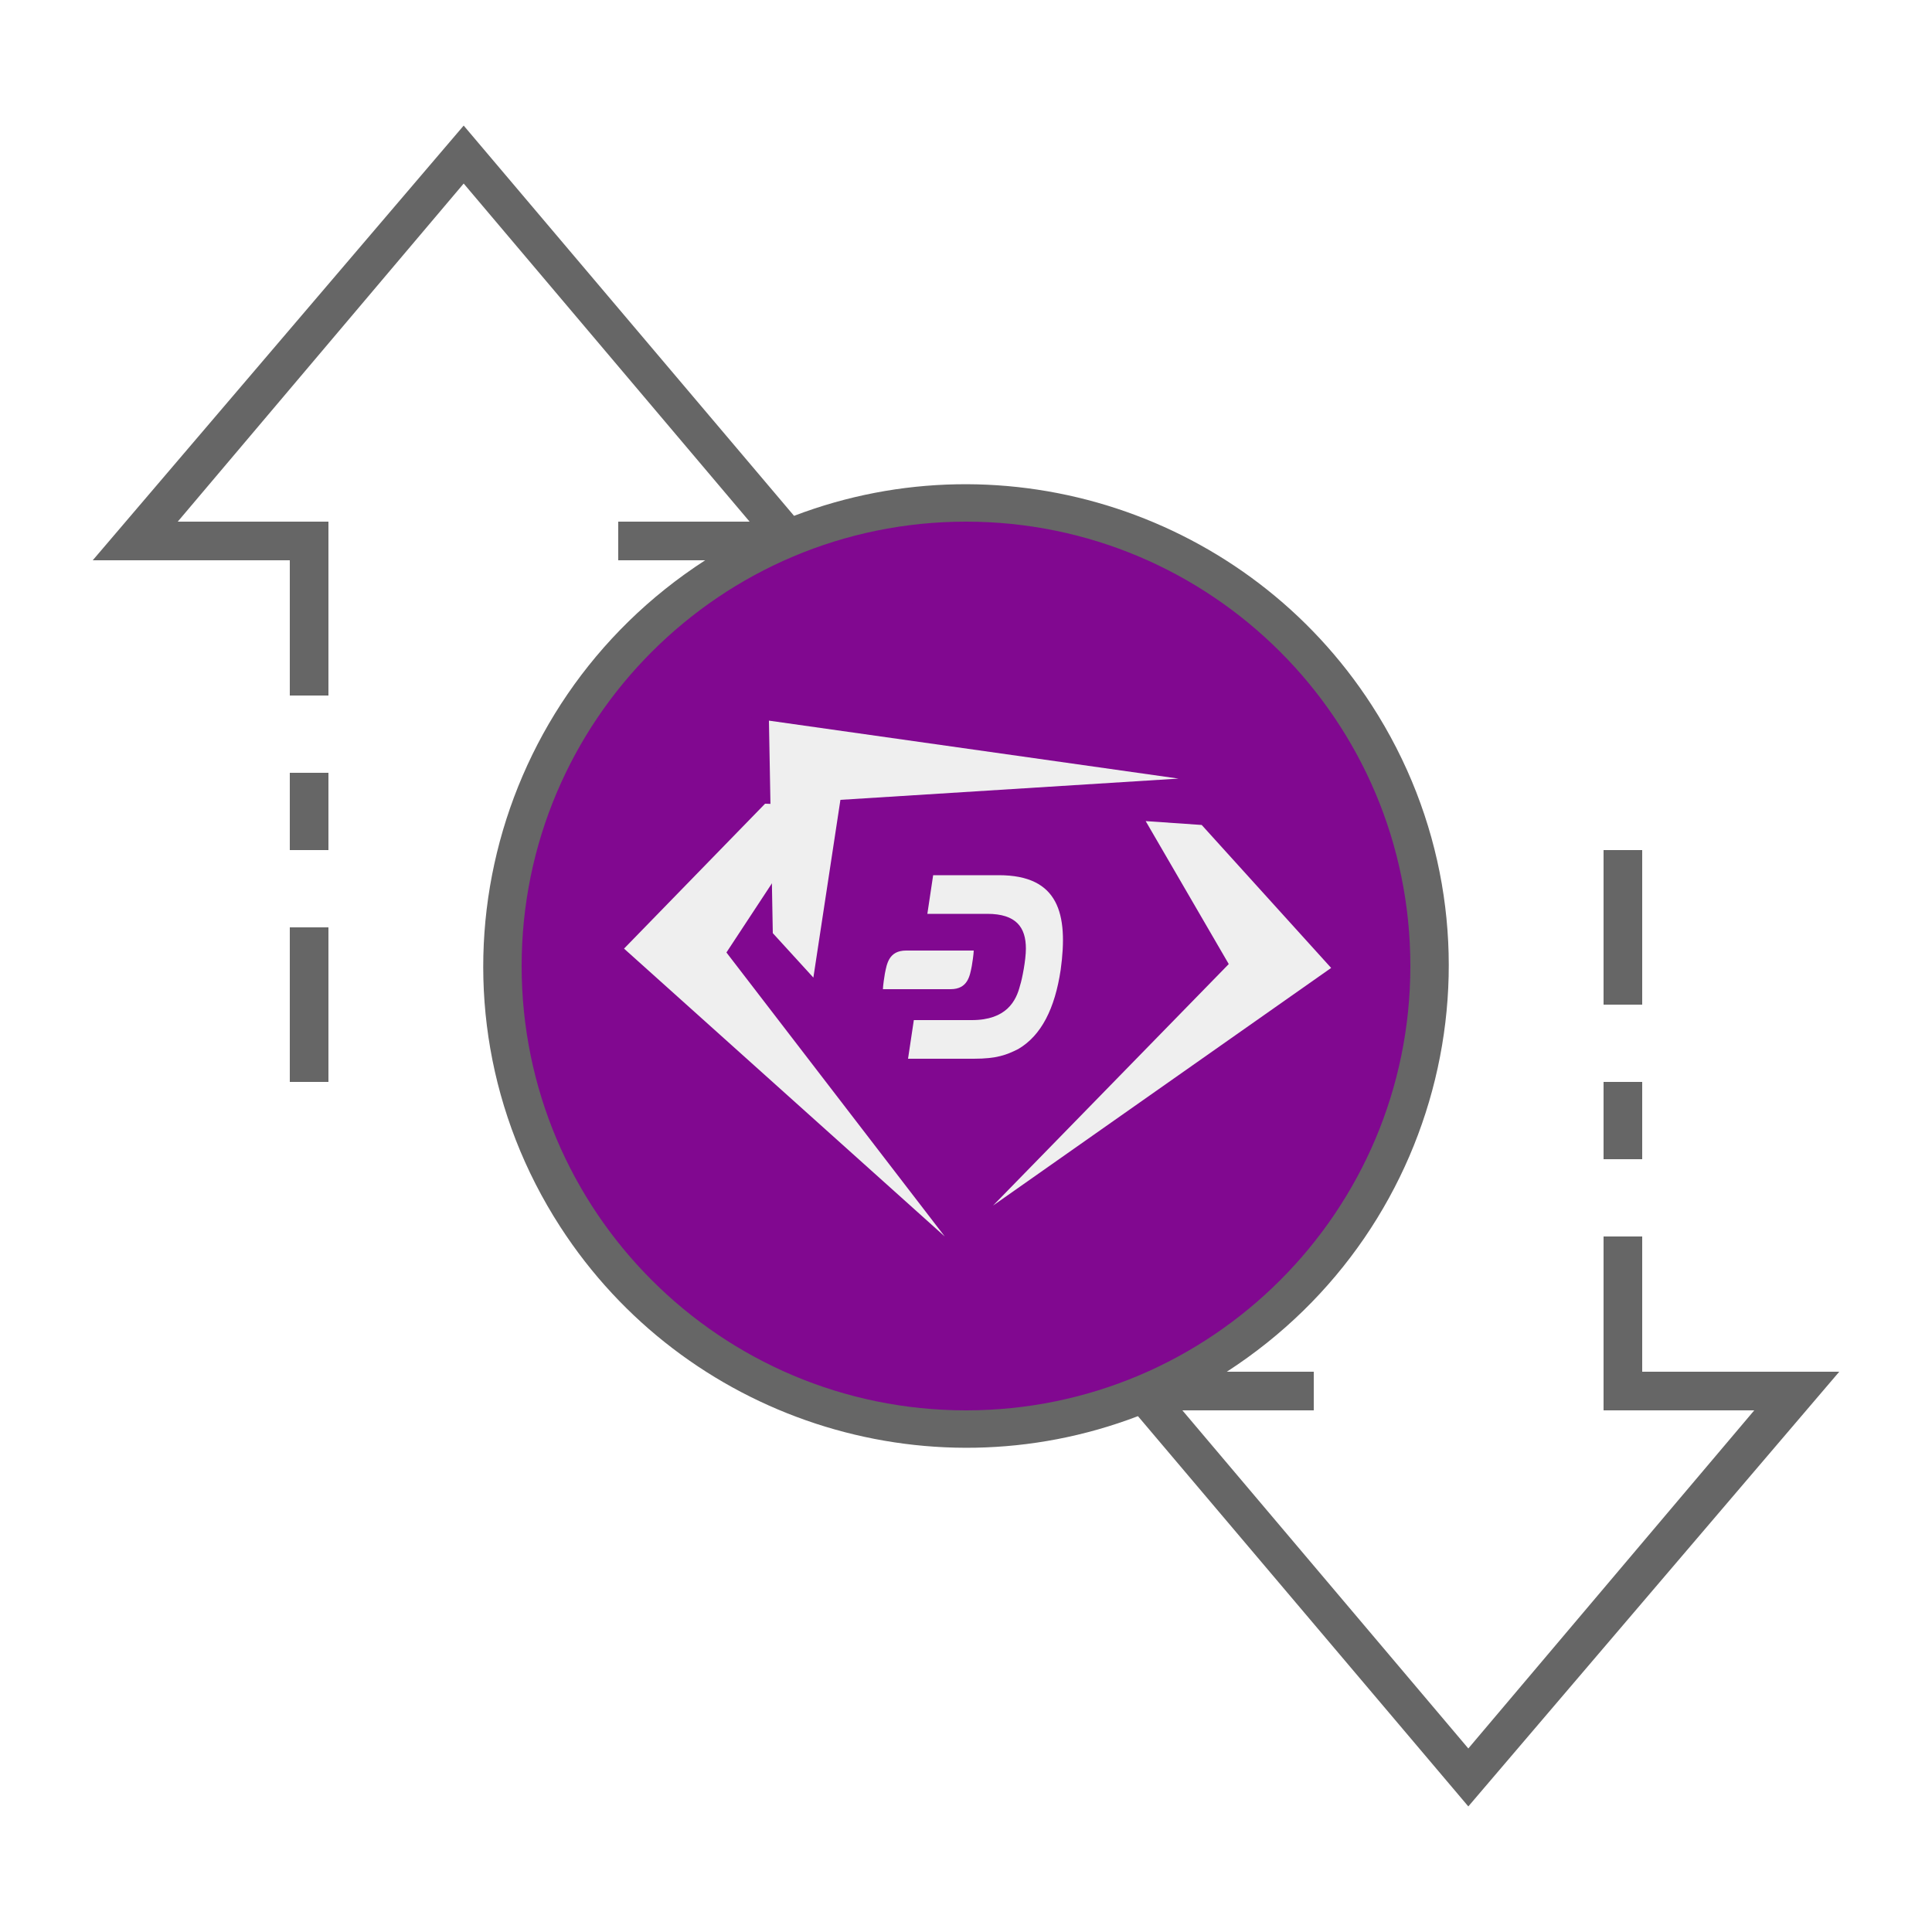
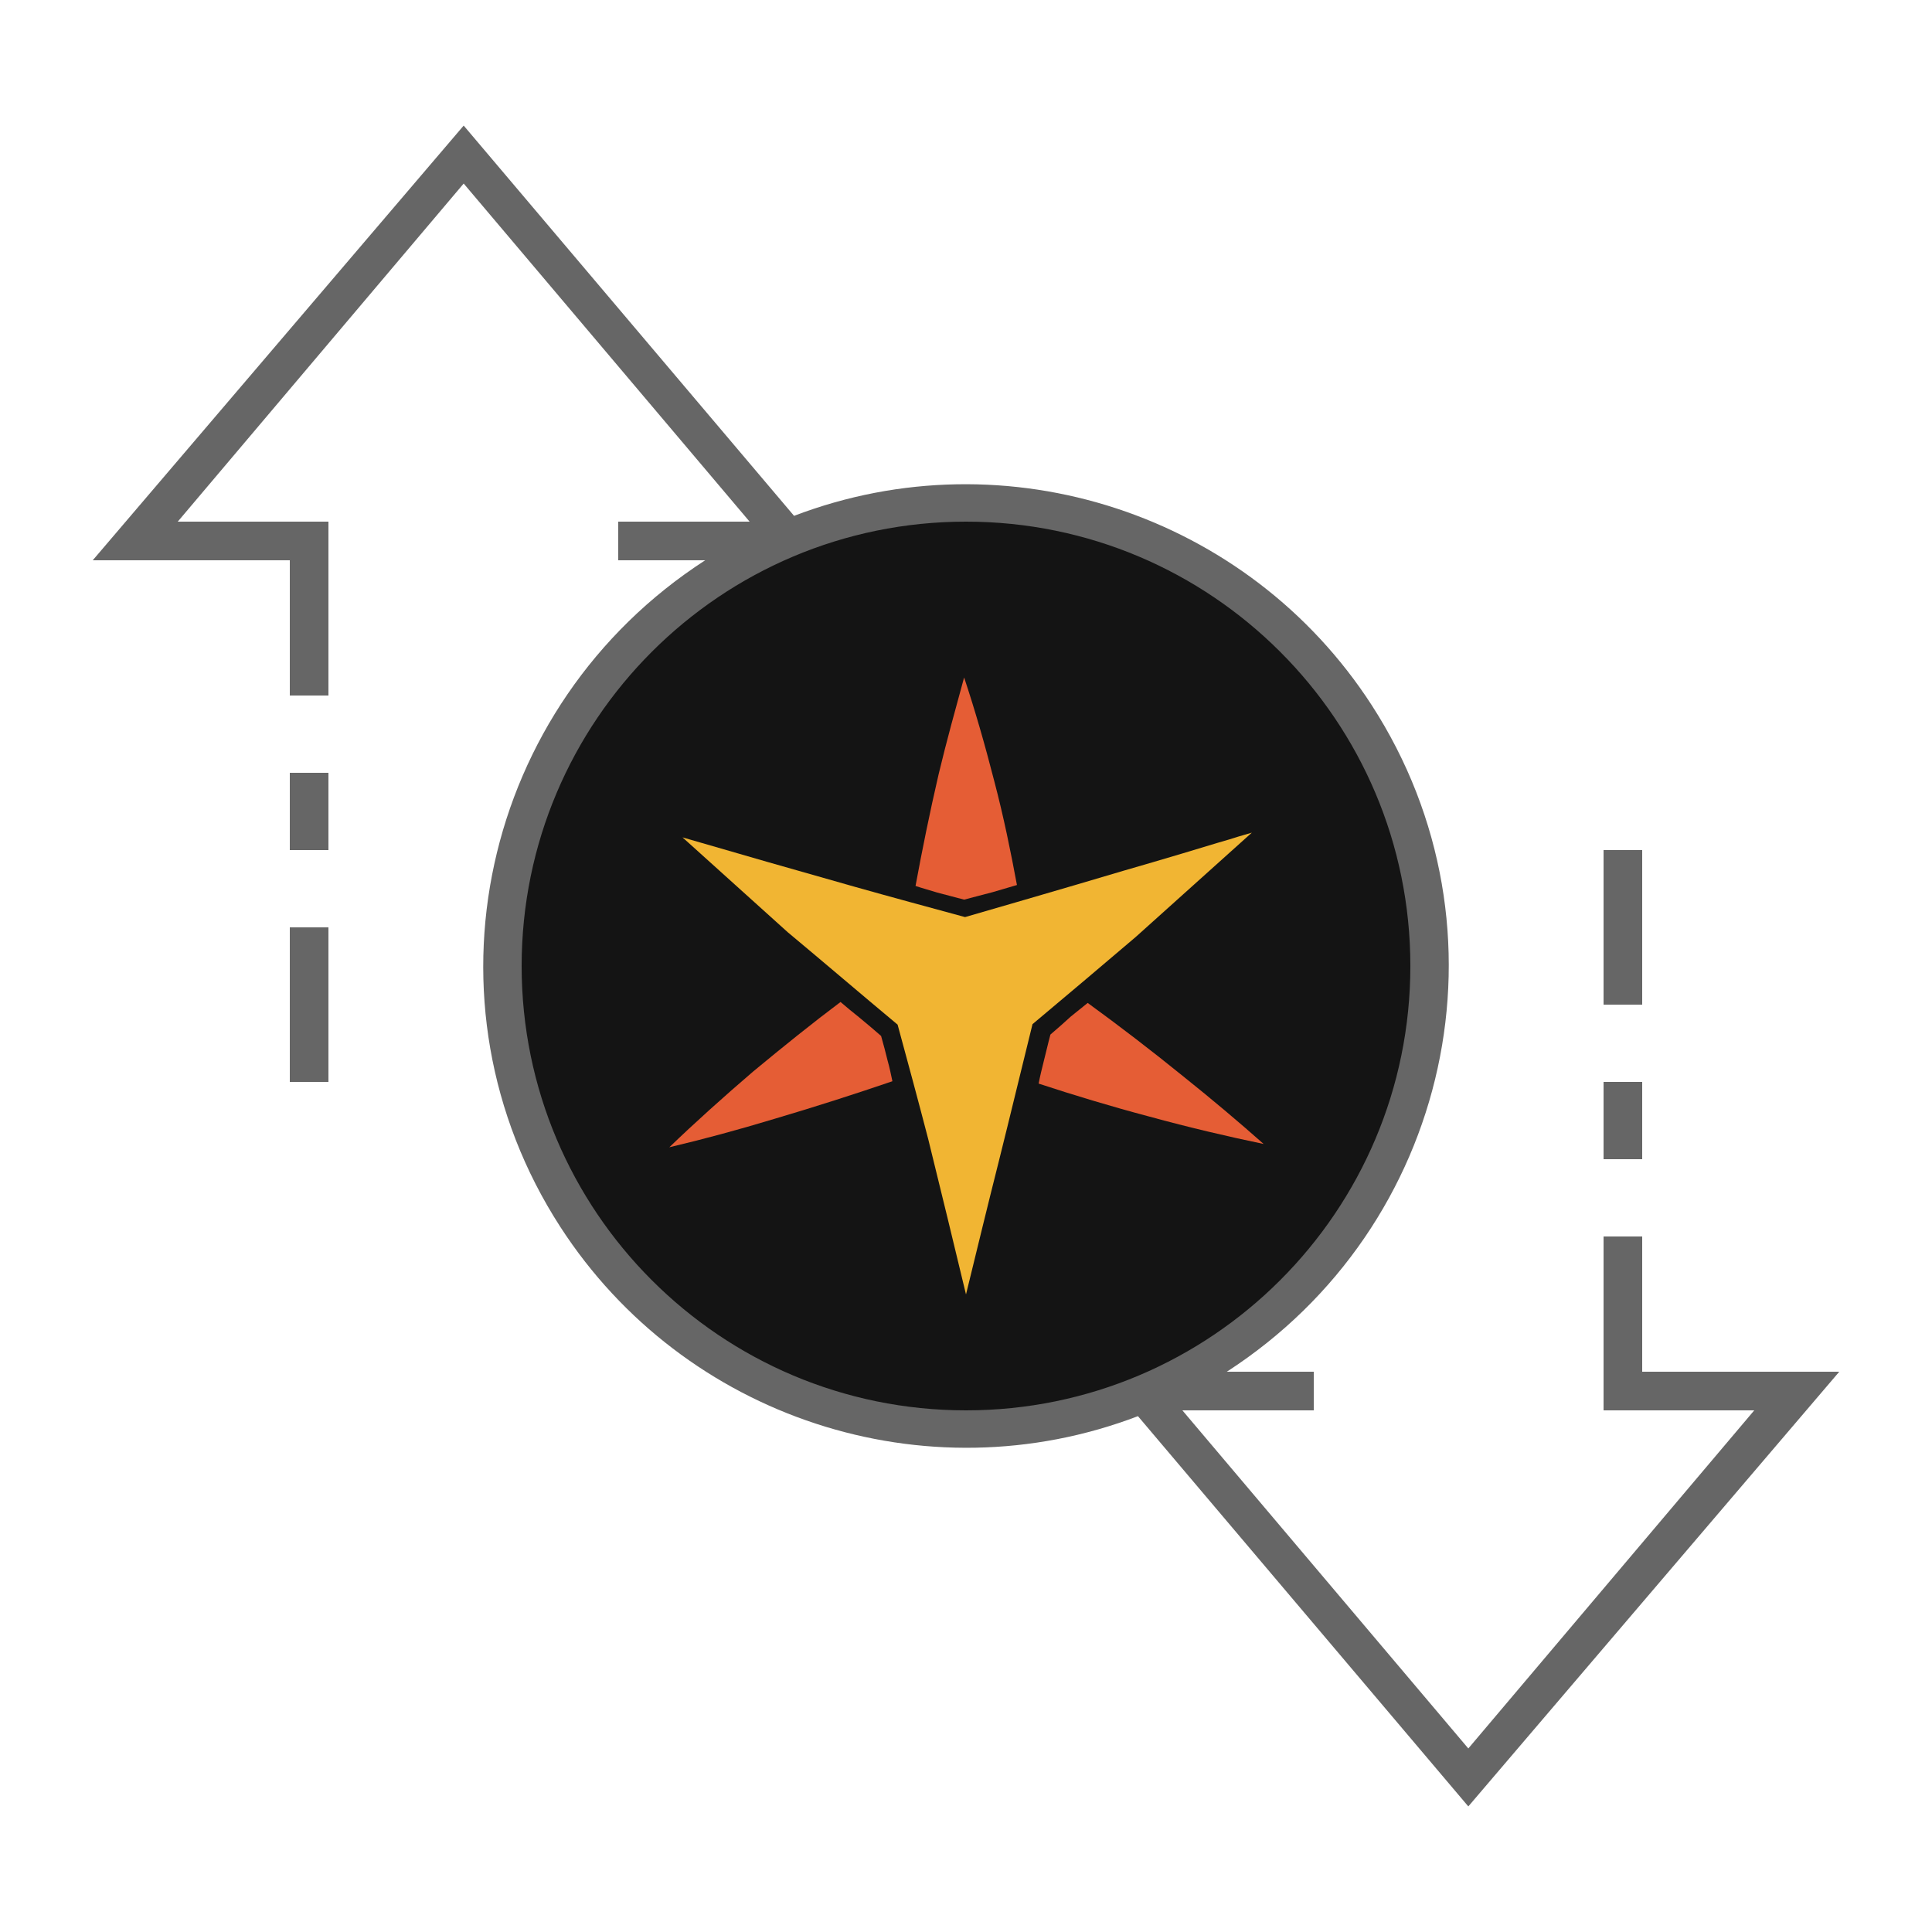
<svg xmlns="http://www.w3.org/2000/svg" version="1.1" id="ic_empty_transactions" x="0px" y="0px" viewBox="0 0 100 100" style="enable-background:new 0 0 100 100;" xml:space="preserve">
-   <style type="text/css">
- 	.st0{fill:#810890;}
+   <defs id="defs32">
+     <pattern id="EMFhbasepattern" patternUnits="userSpaceOnUse" width="6" height="6" x="0" y="0" />
+   </defs>
+   <style type="text/css" id="style2">
+ 	.st0{fill:#2EA1FF;}
	.st1{fill:#666666;}
	.st2{fill:#EFEFEF;}
</style>
-   <circle class="st0" cx="50" cy="50" r="18" />
+   <circle class="st0" cx="50" cy="50" id="circle4" style="fill:#141414;fill-opacity:1" r="18" />
  <g id="Group_9015">
-     <path id="Path_18970" class="st0" d="M50,26c-13.3,0-24,10.7-24,24s10.7,24,24,24s24-10.7,24-24S63.3,26,50,26z M50,68   c-9.9,0-18-8.1-18-18s8.1-18,18-18s18,8.1,18,18S59.9,68,50,68z" />
+     <path id="Path_18970" class="st0" d="M50,26c-13.3,0-24,10.7-24,24s10.7,24,24,24s24-10.7,24-24S63.3,26,50,26z M50,68   c-9.9,0-18-8.1-18-18s8.1-18,18-18s18,8.1,18,18S59.9,68,50,68z" style="fill:#141414;fill-opacity:1" />
    <g id="Group_9014">
      <g id="Group_9013">
-         <path id="Path_18972" class="st0" d="M50,31c-10.5,0-19,8.5-19,19s8.5,19,19,19s19-8.5,19-19S60.5,31,50,31z M50,67     c-9.4,0-17-7.6-17-17s7.6-17,17-17s17,7.6,17,17S59.4,67,50,67z" />
+         <path id="Path_18972" class="st0" d="M50,31c-10.5,0-19,8.5-19,19s8.5,19,19,19s19-8.5,19-19S60.5,31,50,31z M50,67     c-9.4,0-17-7.6-17-17s7.6-17,17-17s17,7.6,17,17S59.4,67,50,67z" style="fill:#141414;fill-opacity:1" />
        <path id="Rectangle_4664" class="st1" d="M83,56h2v4h-2V56z" />
        <path id="Rectangle_4665" class="st1" d="M83,44h2v8h-2V44z" />
        <path id="Rectangle_4666" class="st1" d="M15,48h2v8h-2V48z" />
        <path id="Rectangle_4667" class="st1" d="M15,40h2v4h-2V40z" />
        <path id="Path_18973" class="st1" d="M95.2,71H85v-7h-2v9h7.8L76,90.5L61.2,73H68v-2h-4.5c11.6-7.5,15-22.9,7.5-34.5     c-6.4-9.9-18.9-14-29.9-9.8L24,6.5L4.8,29H15v7h2v-9H9.2L24,9.5L38.8,27H32v2h4.5c-11.6,7.5-15,22.9-7.5,34.5     c6.4,9.9,18.9,14,29.9,9.8L76,93.5L95.2,71z M27,50c0-12.7,10.3-23,23-23s23,10.3,23,23S62.7,73,50,73S27,62.7,27,50z" />
      </g>
    </g>
  </g>
-   <g>
-     <path class="st2" d="M42.6,41.7l-3-0.1l-7.3,7.5L48.9,64c0,0,0,0,0,0L37.6,49.3" />
-     <path class="st2" d="M59.3,42.5l2.9,0.2l6.7,7.4L51.4,62.4c0,0,0,0,0,0l12.2-12.5" />
-     <path class="st2" d="M42.1,50.6L40,48.3l-0.2-11L61,40.3c0,0,0,0,0,0l-17.5,1.1" />
-     <g>
-       <path class="st2" d="M51.7,45.3h-3.4l-0.3,2l3.1,0c1.5,0,2,0.7,2,1.8c0,0.6-0.2,1.6-0.3,1.9c-0.2,0.8-0.7,1.8-2.5,1.8l-3,0l-0.3,2    h3.4c1.2,0,1.7-0.2,2.3-0.5c1.2-0.7,1.9-2.1,2.2-4.1C55.3,47.3,54.8,45.3,51.7,45.3" />
-       <path class="st2" d="M46.9,49.2c-0.9,0-1,0.7-1.1,1.2c-0.1,0.6-0.1,0.8-0.1,0.8h3.5c0.9,0,1-0.7,1.1-1.2c0.1-0.6,0.1-0.8,0.1-0.8    H46.9z" />
-     </g>
+   <g id="g895" transform="matrix(0.07324325,0,0,0.07324325,23.22396,49.71794)">
+     <path style="fill:#f1b533;fill-opacity:1;fill-rule:nonzero;stroke:none" d="m 364.91,-30.712 c 2.333,-0.667 72.667,-21 111.667,-32.667 0,0 33.667,-9.667 66.333,-19.667 6,-1.667 12.333,-3.667 12.333,-3.667 4,-1.333 8,-2.333 12.333,-3.667 -27.333,24.667 -54.667,49 -82,73.667 -24.333,20.667 -48.667,41.333 -73,61.667 -8,32.333 -15.667,64.333 -23.667,96.333 -8,31.667 -15.667,63.333 -23.333,94.667 -8.667,-36.333 -17.667,-73 -26.667,-109.667 -7,-27 -14.333,-54 -21.667,-81 -26,-21.667 -51.667,-43.667 -77.667,-65.333 -24.667,-22.333 -49.667,-44.667 -74.333,-67 40,11.667 80.667,23.333 122,35 26,7.333 52,14.333 77.667,21.333 z" id="path865" />
+     <path style="fill:#e55d35;fill-opacity:1;fill-rule:nonzero;stroke:none" d="m 416.91,86.954 c 1,-5.333 2.333,-10.667 3.667,-16 1.667,-6.333 3,-12.667 4.667,-18.667 5,-4.333 9.667,-8.333 14.333,-12.667 4,-3.333 8,-6.333 12,-9.667 22,16 44.667,33.333 67.667,52 20,16 39,32 56.667,47.667 -25.667,-5.333 -52.667,-11.667 -80.667,-19.333 -27.667,-7.333 -54,-15.333 -78.333,-23.333 z" id="path871" />
+     <path style="fill:#e55d35;fill-opacity:1;fill-rule:nonzero;stroke:none" d="m 276.91,29.288 c 4.333,3.667 8.667,7.333 13.333,11 5.333,4.333 10.333,8.667 15.333,13 1.667,6 3.333,12 4.667,17.667 1.333,4.667 2.333,9.667 3.333,14.333 -26.333,9 -54.333,18 -83.667,26.667 -25.333,7.667 -50,14.333 -74,20 18,-17.333 37.667,-35 59,-53.333 21.333,-17.667 42,-34.333 62,-49.333 z" id="path873" />
+     <path style="fill:#e55d35;fill-opacity:1;fill-rule:nonzero;stroke:none" d="m 401.577,-53.379 c -5.667,1.667 -11.333,3.333 -17,5 -6.667,1.667 -13.667,3.667 -20.333,5.333 -6.333,-1.667 -12.667,-3.333 -19,-5 -5.333,-1.667 -10.333,-3 -15.333,-4.667 4.667,-25.333 10,-51.667 16.333,-79 5.667,-23.667 12,-46.333 18,-68.333 7.667,23 14.667,47.333 21.333,73.333 6.667,25.333 11.667,50 16,73.333 z" id="path875" />
  </g>
</svg>
